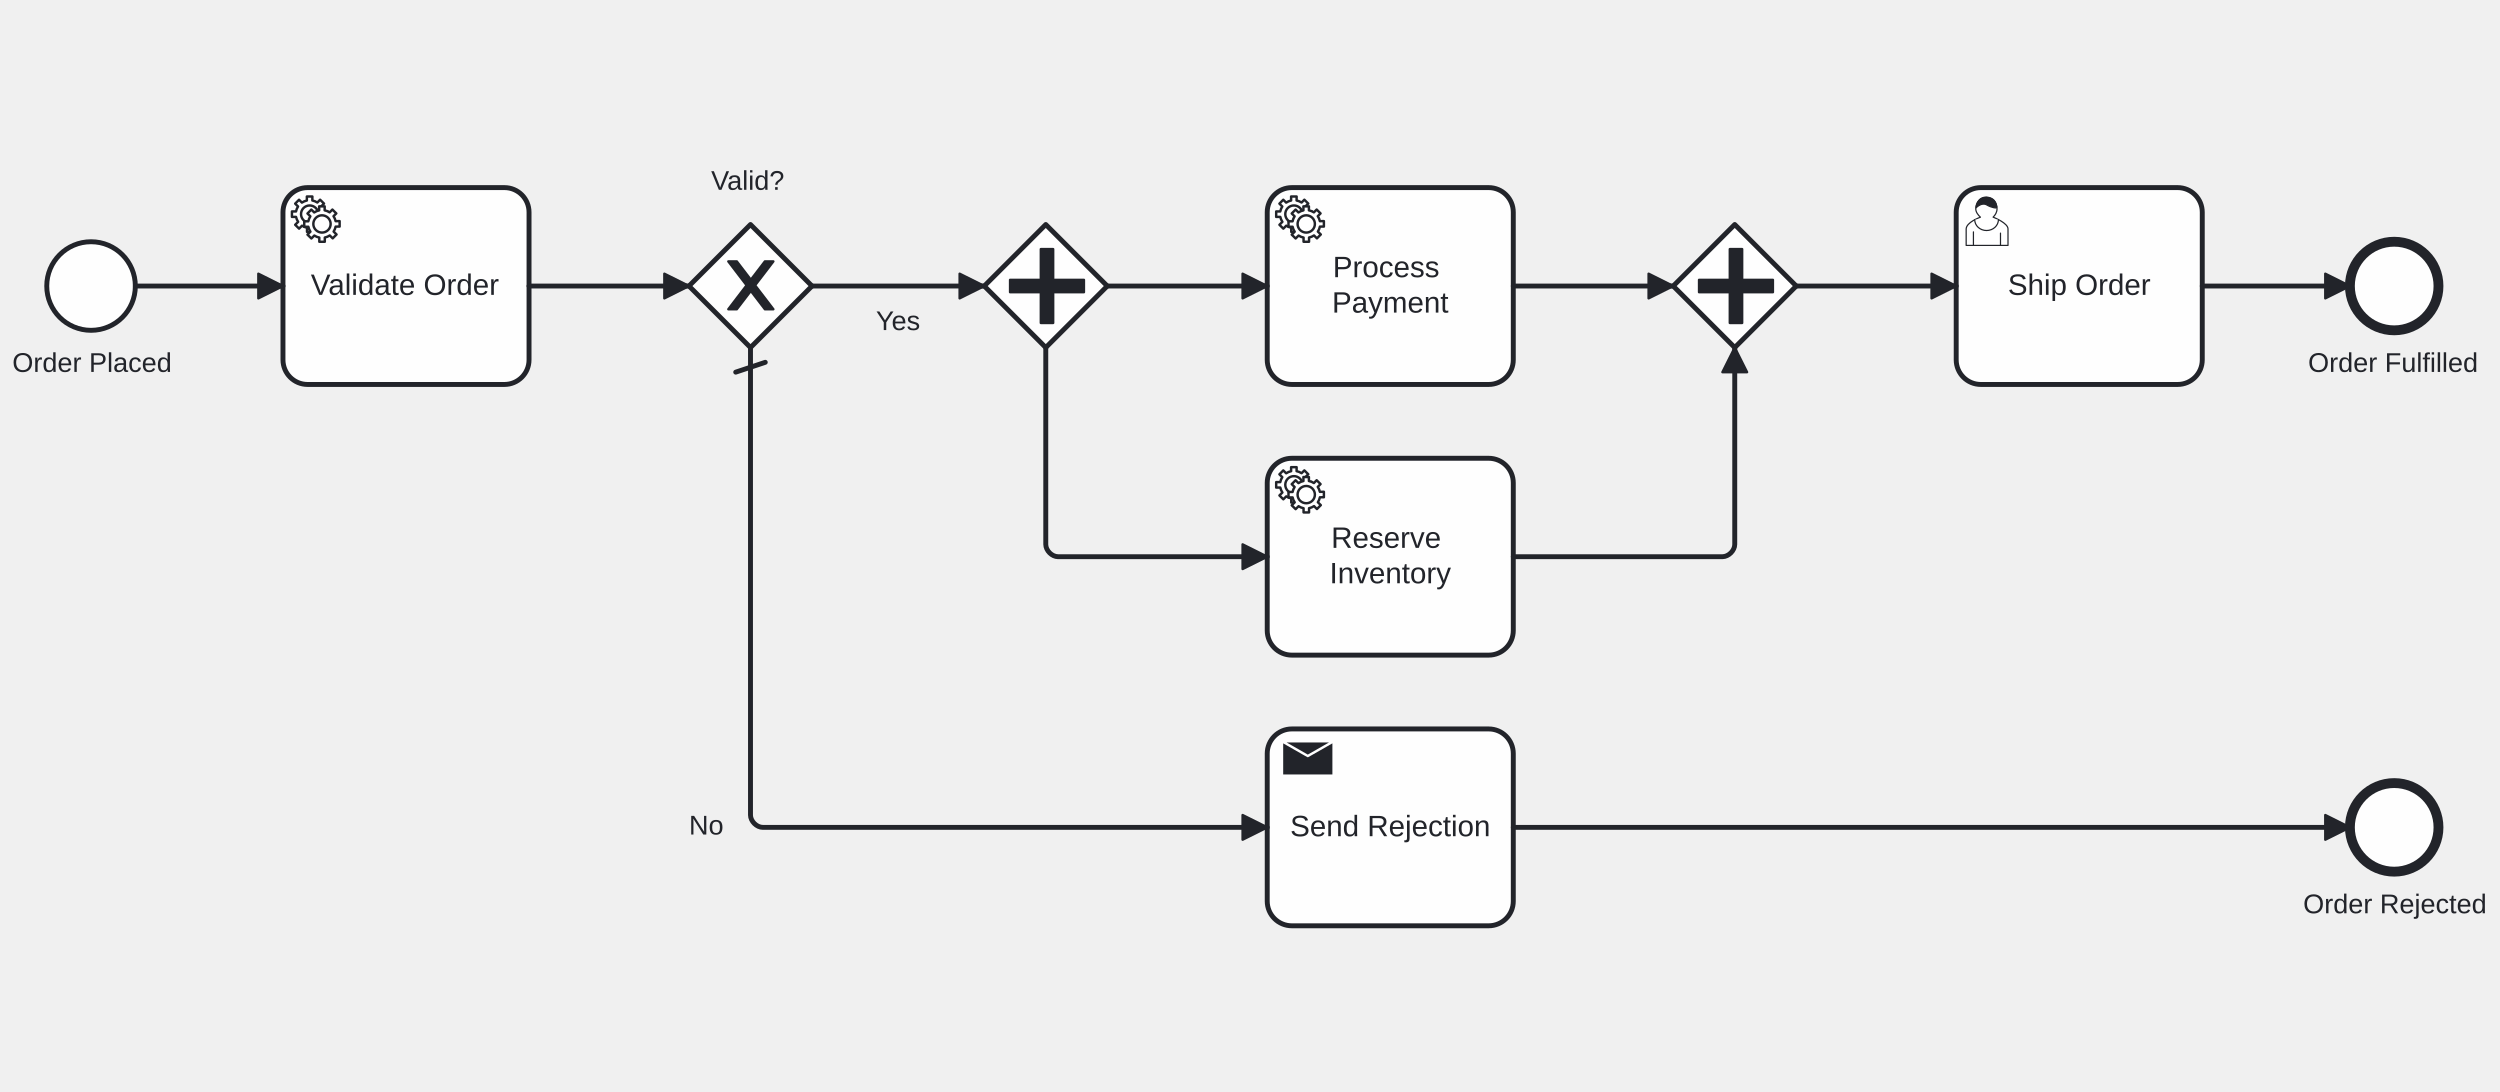
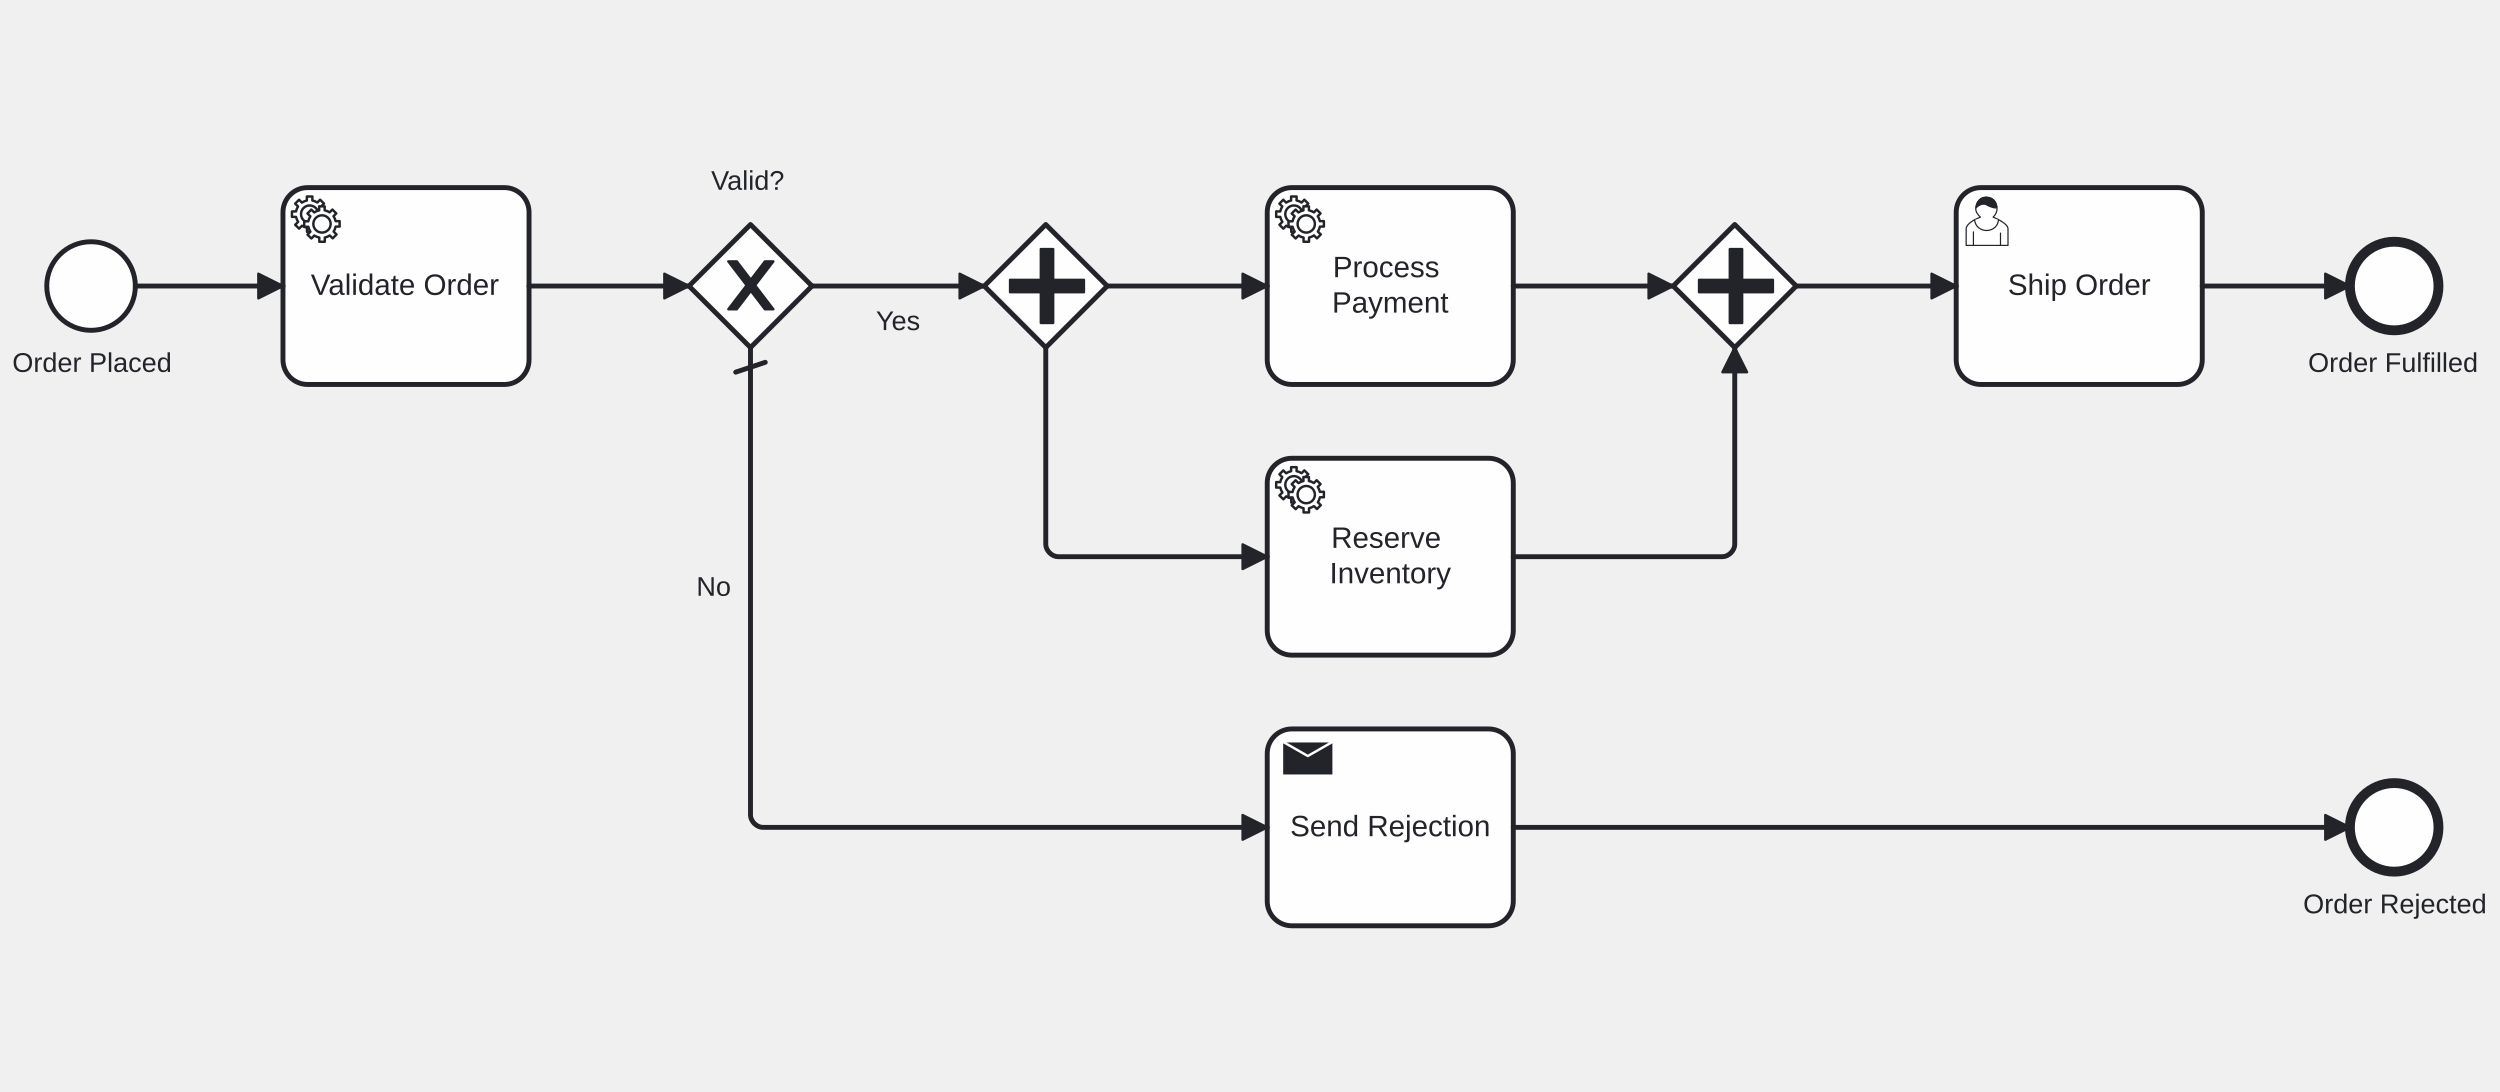
<svg xmlns="http://www.w3.org/2000/svg" width="1189" height="519" viewBox="173 200 1016 319" version="1.1">
  <g class="djs-group">
    <g class="djs-element djs-shape" data-element-id="Gateway_0rzojmn" style="display: block;" transform="translate(853, 229)">
      <g class="djs-visual">
        <polygon style="stroke-linecap: round; stroke-linejoin: round; stroke: hsl(225, 10%, 15%); stroke-width: 2px; fill: white; fill-opacity: 0.95;" points="25,0 50,25 25,50 0,25" />
        <path style="fill: hsl(225, 10%, 15%); stroke-linecap: round; stroke-linejoin: round; stroke: hsl(225, 10%, 15%); stroke-width: 1px;" d="m 23,10 0,12.5 -12.5,0 0,5 12.5,0 0,12.5 5,0 0,-12.5 12.5,0 0,-5 -12.5,0 0,-12.5 -5,0 z" />
      </g>
      <rect style="fill: none; stroke-opacity: 0; stroke: white; stroke-width: 15px;" class="djs-hit djs-hit-all" x="0" y="0" width="50" height="50" />
      <rect style="transform-box: fill-box; transform: rotate(45deg); transform-origin: center; fill: none;" x="2" y="2" rx="4" width="46" height="46" class="djs-outline" />
    </g>
  </g>
  <g class="djs-group">
    <g class="djs-element djs-shape" data-element-id="Event_1kc0fqv" style="display: block;" transform="translate(192, 236)">
      <g class="djs-visual">
        <circle cx="18" cy="18" r="18" style="stroke-linecap: round; stroke-linejoin: round; stroke: hsl(225, 10%, 15%); stroke-width: 2px; fill: white; fill-opacity: 0.95;" />
      </g>
      <rect style="fill: none; stroke-opacity: 0; stroke: white; stroke-width: 15px;" class="djs-hit djs-hit-all" x="0" y="0" width="36" height="36" />
      <circle cx="18" cy="18" r="23" style="fill: none;" class="djs-outline" />
    </g>
  </g>
  <g class="djs-group">
    <g class="djs-element djs-shape" data-element-id="Gateway_0ircx6m" style="display: block;" transform="translate(453, 229)">
      <g class="djs-visual">
        <polygon style="stroke-linecap: round; stroke-linejoin: round; stroke: hsl(225, 10%, 15%); stroke-width: 2px; fill: white; fill-opacity: 0.95;" points="25,0 50,25 25,50 0,25" />
        <path style="fill: hsl(225, 10%, 15%); stroke-linecap: round; stroke-linejoin: round; stroke: hsl(225, 10%, 15%); stroke-width: 1px;" d="m 16,15 7.429,9.714 -7.429,9.714 3.429,0 5.714,-7.464 5.714,7.464 3.429,0 -7.429,-9.714 7.429,-9.714 -3.429,0 -5.714,7.464 -5.714,-7.464 -3.429,0 z" />
      </g>
      <rect style="fill: none; stroke-opacity: 0; stroke: white; stroke-width: 15px;" class="djs-hit djs-hit-all" x="0" y="0" width="50" height="50" />
      <rect style="transform-box: fill-box; transform: rotate(45deg); transform-origin: center; fill: none;" x="2" y="2" rx="4" width="46" height="46" class="djs-outline" />
    </g>
  </g>
  <g class="djs-group">
    <g class="djs-element djs-shape" data-element-id="Event_1hm7wwe" style="display: block;" transform="translate(1128, 236)">
      <g class="djs-visual">
        <circle cx="18" cy="18" r="18" style="stroke-linecap: round; stroke-linejoin: round; stroke: hsl(225, 10%, 15%); stroke-width: 4px; fill: white; fill-opacity: 0.95;" />
      </g>
      <rect style="fill: none; stroke-opacity: 0; stroke: white; stroke-width: 15px;" class="djs-hit djs-hit-all" x="0" y="0" width="36" height="36" />
      <circle cx="18" cy="18" r="24" style="fill: none;" class="djs-outline" />
    </g>
  </g>
  <g class="djs-group">
    <g class="djs-element djs-shape" data-element-id="Activity_0glogve" style="display: block;" transform="translate(288, 214)">
      <g class="djs-visual">
        <rect x="0" y="0" width="100" height="80" rx="10" ry="10" style="stroke-linecap: round; stroke-linejoin: round; stroke: hsl(225, 10%, 15%); stroke-width: 2px; fill: white; fill-opacity: 0.95;" />
        <text style="font-family: Arial, sans-serif; font-size: 12px; font-weight: normal; fill: hsl(225, 10%, 15%);" lineHeight="1.2" class="djs-label">
          <tspan x="11.318" y="43.6">Validate Order</tspan>
        </text>
        <circle cx="5" cy="5" r="5" style="stroke-linecap: round; stroke-linejoin: round; stroke: none; stroke-width: 2px; fill: white;" transform="translate(6, 6)" />
        <path style="fill: white; stroke-linecap: round; stroke-linejoin: round; stroke: hsl(225, 10%, 15%); stroke-width: 1px;" d="m 12,18 v -1.713 c 0.352,-0.07 0.704,-0.178 1.048,-0.321 0.344,-0.145 0.666,-0.321 0.966,-0.521 l 1.194,1.18 1.567,-1.577 -1.195,-1.18 c 0.403,-0.614 0.683,-1.299 0.825,-2.018 l 1.622,-0.01 v -2.22 l -1.637,0.01 c -0.073,-0.352 -0.178,-0.7 -0.324,-1.044 -0.145,-0.344 -0.321,-0.664 -0.523,-0.962 l 1.131,-1.136 -1.583,-1.563 -1.13,1.136 c -0.614,-0.401 -1.303,-0.681 -2.023,-0.822 l 0.009,-1.619 h -2.241 l 0.004,1.631 c -0.354,0.074 -0.705,0.18 -1.05,0.324 -0.344,0.144 -0.665,0.321 -0.964,0.52 l -1.17,-1.158 -1.567,1.579 1.168,1.157 c -0.403,0.613 -0.683,1.298 -0.825,2.017 l -1.659,0.003 v 2.222 l 1.672,-0.006 c 0.073,0.351 0.18,0.702 0.324,1.045 0.145,0.344 0.321,0.664 0.523,0.961 l -1.199,1.197 1.584,1.56 1.196,-1.193 c 0.614,0.403 1.303,0.682 2.023,0.823 l 7.19e-4,1.699 h 2.227 z m 0.221,-3.996 c -1.789,0.75 -3.858,-0.093 -4.61,-1.874 -0.752,-1.783 0.091,-3.846 1.88,-4.596 1.788,-0.749 3.857,0.093 4.609,1.874 0.752,1.782 -0.091,3.846 -1.88,4.596 z" />
        <circle cx="5" cy="5" r="5" style="stroke-linecap: round; stroke-linejoin: round; stroke: none; stroke-width: 2px; fill: white;" transform="translate(11, 10)" />
        <path style="fill: white; stroke-linecap: round; stroke-linejoin: round; stroke: hsl(225, 10%, 15%); stroke-width: 1px;" d="m 17,22 v -1.713 c 0.352,-0.07 0.704,-0.178 1.048,-0.321 0.344,-0.145 0.666,-0.321 0.966,-0.521 l 1.194,1.18 1.567,-1.577 -1.195,-1.18 c 0.403,-0.614 0.683,-1.299 0.825,-2.018 l 1.622,-0.01 v -2.22 l -1.637,0.01 c -0.073,-0.352 -0.178,-0.7 -0.324,-1.044 -0.145,-0.344 -0.321,-0.664 -0.523,-0.962 l 1.131,-1.136 -1.583,-1.563 -1.13,1.136 c -0.614,-0.401 -1.303,-0.681 -2.023,-0.822 l 0.009,-1.619 h -2.241 l 0.004,1.631 c -0.354,0.074 -0.705,0.18 -1.05,0.324 -0.344,0.144 -0.665,0.321 -0.964,0.52 l -1.17,-1.158 -1.567,1.579 1.168,1.157 c -0.403,0.613 -0.683,1.298 -0.825,2.017 l -1.659,0.003 v 2.222 l 1.672,-0.006 c 0.073,0.351 0.18,0.702 0.324,1.045 0.145,0.344 0.321,0.664 0.523,0.961 l -1.199,1.197 1.584,1.56 1.196,-1.193 c 0.614,0.403 1.303,0.682 2.023,0.823 l 7.19e-4,1.699 h 2.227 z m 0.221,-3.996 c -1.789,0.75 -3.858,-0.093 -4.61,-1.874 -0.752,-1.783 0.091,-3.846 1.88,-4.596 1.788,-0.749 3.857,0.093 4.609,1.874 0.752,1.782 -0.091,3.846 -1.88,4.596 z" />
      </g>
      <rect style="fill: none; stroke-opacity: 0; stroke: white; stroke-width: 15px;" class="djs-hit djs-hit-all" x="0" y="0" width="100" height="80" />
      <rect x="-5" y="-5" rx="14" width="110" height="90" style="fill: none;" class="djs-outline" />
    </g>
  </g>
  <g class="djs-group">
    <g class="djs-element djs-shape" data-element-id="Activity_0rnc8vk" style="display: block;" transform="translate(688, 214)">
      <g class="djs-visual">
        <rect x="0" y="0" width="100" height="80" rx="10" ry="10" style="stroke-linecap: round; stroke-linejoin: round; stroke: hsl(225, 10%, 15%); stroke-width: 2px; fill: white; fill-opacity: 0.95;" />
        <text style="font-family: Arial, sans-serif; font-size: 12px; font-weight: normal; fill: hsl(225, 10%, 15%);" lineHeight="1.2" class="djs-label">
          <tspan x="26.66" y="36.4">Process </tspan>
          <tspan x="26.324" y="50.8">Payment</tspan>
        </text>
        <circle cx="5" cy="5" r="5" style="stroke-linecap: round; stroke-linejoin: round; stroke: none; stroke-width: 2px; fill: white;" transform="translate(6, 6)" />
        <path style="fill: white; stroke-linecap: round; stroke-linejoin: round; stroke: hsl(225, 10%, 15%); stroke-width: 1px;" d="m 12,18 v -1.713 c 0.352,-0.07 0.704,-0.178 1.048,-0.321 0.344,-0.145 0.666,-0.321 0.966,-0.521 l 1.194,1.18 1.567,-1.577 -1.195,-1.18 c 0.403,-0.614 0.683,-1.299 0.825,-2.018 l 1.622,-0.01 v -2.22 l -1.637,0.01 c -0.073,-0.352 -0.178,-0.7 -0.324,-1.044 -0.145,-0.344 -0.321,-0.664 -0.523,-0.962 l 1.131,-1.136 -1.583,-1.563 -1.13,1.136 c -0.614,-0.401 -1.303,-0.681 -2.023,-0.822 l 0.009,-1.619 h -2.241 l 0.004,1.631 c -0.354,0.074 -0.705,0.18 -1.05,0.324 -0.344,0.144 -0.665,0.321 -0.964,0.52 l -1.17,-1.158 -1.567,1.579 1.168,1.157 c -0.403,0.613 -0.683,1.298 -0.825,2.017 l -1.659,0.003 v 2.222 l 1.672,-0.006 c 0.073,0.351 0.18,0.702 0.324,1.045 0.145,0.344 0.321,0.664 0.523,0.961 l -1.199,1.197 1.584,1.56 1.196,-1.193 c 0.614,0.403 1.303,0.682 2.023,0.823 l 7.19e-4,1.699 h 2.227 z m 0.221,-3.996 c -1.789,0.75 -3.858,-0.093 -4.61,-1.874 -0.752,-1.783 0.091,-3.846 1.88,-4.596 1.788,-0.749 3.857,0.093 4.609,1.874 0.752,1.782 -0.091,3.846 -1.88,4.596 z" />
        <circle cx="5" cy="5" r="5" style="stroke-linecap: round; stroke-linejoin: round; stroke: none; stroke-width: 2px; fill: white;" transform="translate(11, 10)" />
        <path style="fill: white; stroke-linecap: round; stroke-linejoin: round; stroke: hsl(225, 10%, 15%); stroke-width: 1px;" d="m 17,22 v -1.713 c 0.352,-0.07 0.704,-0.178 1.048,-0.321 0.344,-0.145 0.666,-0.321 0.966,-0.521 l 1.194,1.18 1.567,-1.577 -1.195,-1.18 c 0.403,-0.614 0.683,-1.299 0.825,-2.018 l 1.622,-0.01 v -2.22 l -1.637,0.01 c -0.073,-0.352 -0.178,-0.7 -0.324,-1.044 -0.145,-0.344 -0.321,-0.664 -0.523,-0.962 l 1.131,-1.136 -1.583,-1.563 -1.13,1.136 c -0.614,-0.401 -1.303,-0.681 -2.023,-0.822 l 0.009,-1.619 h -2.241 l 0.004,1.631 c -0.354,0.074 -0.705,0.18 -1.05,0.324 -0.344,0.144 -0.665,0.321 -0.964,0.52 l -1.17,-1.158 -1.567,1.579 1.168,1.157 c -0.403,0.613 -0.683,1.298 -0.825,2.017 l -1.659,0.003 v 2.222 l 1.672,-0.006 c 0.073,0.351 0.18,0.702 0.324,1.045 0.145,0.344 0.321,0.664 0.523,0.961 l -1.199,1.197 1.584,1.56 1.196,-1.193 c 0.614,0.403 1.303,0.682 2.023,0.823 l 7.19e-4,1.699 h 2.227 z m 0.221,-3.996 c -1.789,0.75 -3.858,-0.093 -4.61,-1.874 -0.752,-1.783 0.091,-3.846 1.88,-4.596 1.788,-0.749 3.857,0.093 4.609,1.874 0.752,1.782 -0.091,3.846 -1.88,4.596 z" />
      </g>
      <rect style="fill: none; stroke-opacity: 0; stroke: white; stroke-width: 15px;" class="djs-hit djs-hit-all" x="0" y="0" width="100" height="80" />
      <rect x="-5" y="-5" rx="14" width="110" height="90" style="fill: none;" class="djs-outline" />
    </g>
  </g>
  <g class="djs-group">
    <g class="djs-element djs-shape" data-element-id="Activity_0mr8w51" style="display: block;" transform="translate(688, 324)">
      <g class="djs-visual">
        <rect x="0" y="0" width="100" height="80" rx="10" ry="10" style="stroke-linecap: round; stroke-linejoin: round; stroke: hsl(225, 10%, 15%); stroke-width: 2px; fill: white; fill-opacity: 0.95;" />
        <text style="font-family: Arial, sans-serif; font-size: 12px; font-weight: normal; fill: hsl(225, 10%, 15%);" lineHeight="1.2" class="djs-label">
          <tspan x="25.994" y="36.4">Reserve </tspan>
          <tspan x="25.322" y="50.8">Inventory</tspan>
        </text>
        <circle cx="5" cy="5" r="5" style="stroke-linecap: round; stroke-linejoin: round; stroke: none; stroke-width: 2px; fill: white;" transform="translate(6, 6)" />
        <path style="fill: white; stroke-linecap: round; stroke-linejoin: round; stroke: hsl(225, 10%, 15%); stroke-width: 1px;" d="m 12,18 v -1.713 c 0.352,-0.07 0.704,-0.178 1.048,-0.321 0.344,-0.145 0.666,-0.321 0.966,-0.521 l 1.194,1.18 1.567,-1.577 -1.195,-1.18 c 0.403,-0.614 0.683,-1.299 0.825,-2.018 l 1.622,-0.01 v -2.22 l -1.637,0.01 c -0.073,-0.352 -0.178,-0.7 -0.324,-1.044 -0.145,-0.344 -0.321,-0.664 -0.523,-0.962 l 1.131,-1.136 -1.583,-1.563 -1.13,1.136 c -0.614,-0.401 -1.303,-0.681 -2.023,-0.822 l 0.009,-1.619 h -2.241 l 0.004,1.631 c -0.354,0.074 -0.705,0.18 -1.05,0.324 -0.344,0.144 -0.665,0.321 -0.964,0.52 l -1.17,-1.158 -1.567,1.579 1.168,1.157 c -0.403,0.613 -0.683,1.298 -0.825,2.017 l -1.659,0.003 v 2.222 l 1.672,-0.006 c 0.073,0.351 0.18,0.702 0.324,1.045 0.145,0.344 0.321,0.664 0.523,0.961 l -1.199,1.197 1.584,1.56 1.196,-1.193 c 0.614,0.403 1.303,0.682 2.023,0.823 l 7.19e-4,1.699 h 2.227 z m 0.221,-3.996 c -1.789,0.75 -3.858,-0.093 -4.61,-1.874 -0.752,-1.783 0.091,-3.846 1.88,-4.596 1.788,-0.749 3.857,0.093 4.609,1.874 0.752,1.782 -0.091,3.846 -1.88,4.596 z" />
        <circle cx="5" cy="5" r="5" style="stroke-linecap: round; stroke-linejoin: round; stroke: none; stroke-width: 2px; fill: white;" transform="translate(11, 10)" />
        <path style="fill: white; stroke-linecap: round; stroke-linejoin: round; stroke: hsl(225, 10%, 15%); stroke-width: 1px;" d="m 17,22 v -1.713 c 0.352,-0.07 0.704,-0.178 1.048,-0.321 0.344,-0.145 0.666,-0.321 0.966,-0.521 l 1.194,1.18 1.567,-1.577 -1.195,-1.18 c 0.403,-0.614 0.683,-1.299 0.825,-2.018 l 1.622,-0.01 v -2.22 l -1.637,0.01 c -0.073,-0.352 -0.178,-0.7 -0.324,-1.044 -0.145,-0.344 -0.321,-0.664 -0.523,-0.962 l 1.131,-1.136 -1.583,-1.563 -1.13,1.136 c -0.614,-0.401 -1.303,-0.681 -2.023,-0.822 l 0.009,-1.619 h -2.241 l 0.004,1.631 c -0.354,0.074 -0.705,0.18 -1.05,0.324 -0.344,0.144 -0.665,0.321 -0.964,0.52 l -1.17,-1.158 -1.567,1.579 1.168,1.157 c -0.403,0.613 -0.683,1.298 -0.825,2.017 l -1.659,0.003 v 2.222 l 1.672,-0.006 c 0.073,0.351 0.18,0.702 0.324,1.045 0.145,0.344 0.321,0.664 0.523,0.961 l -1.199,1.197 1.584,1.56 1.196,-1.193 c 0.614,0.403 1.303,0.682 2.023,0.823 l 7.19e-4,1.699 h 2.227 z m 0.221,-3.996 c -1.789,0.75 -3.858,-0.093 -4.61,-1.874 -0.752,-1.783 0.091,-3.846 1.88,-4.596 1.788,-0.749 3.857,0.093 4.609,1.874 0.752,1.782 -0.091,3.846 -1.88,4.596 z" />
      </g>
      <rect style="fill: none; stroke-opacity: 0; stroke: white; stroke-width: 15px;" class="djs-hit djs-hit-all" x="0" y="0" width="100" height="80" />
      <rect x="-5" y="-5" rx="14" width="110" height="90" style="fill: none;" class="djs-outline" />
    </g>
  </g>
  <g class="djs-group">
    <g class="djs-element djs-shape" data-element-id="Activity_02pkc1i" style="display: block;" transform="translate(688, 434)">
      <g class="djs-visual">
        <rect x="0" y="0" width="100" height="80" rx="10" ry="10" style="stroke-linecap: round; stroke-linejoin: round; stroke: hsl(225, 10%, 15%); stroke-width: 2px; fill: white; fill-opacity: 0.95;" />
        <text style="font-family: Arial, sans-serif; font-size: 12px; font-weight: normal; fill: hsl(225, 10%, 15%);" lineHeight="1.2" class="djs-label">
          <tspan x="9.314" y="43.6">Send Rejection</tspan>
        </text>
        <path style="fill: hsl(225, 10%, 15%); stroke-linecap: round; stroke-linejoin: round; stroke: white; stroke-width: 1px;" d="m 5.985,4.998 l 0,14 l 21,0 l 0,-14 z l 10.5,6 l 10.5,-6" />
      </g>
      <rect style="fill: none; stroke-opacity: 0; stroke: white; stroke-width: 15px;" class="djs-hit djs-hit-all" x="0" y="0" width="100" height="80" />
      <rect x="-5" y="-5" rx="14" width="110" height="90" style="fill: none;" class="djs-outline" />
    </g>
  </g>
  <g class="djs-group">
    <g class="djs-element djs-shape" data-element-id="Activity_1kdlney" style="display: block;" transform="translate(968, 214)">
      <g class="djs-visual">
        <rect x="0" y="0" width="100" height="80" rx="10" ry="10" style="stroke-linecap: round; stroke-linejoin: round; stroke: hsl(225, 10%, 15%); stroke-width: 2px; fill: white; fill-opacity: 0.95;" />
        <text style="font-family: Arial, sans-serif; font-size: 12px; font-weight: normal; fill: hsl(225, 10%, 15%);" lineHeight="1.2" class="djs-label">
          <tspan x="20.99" y="43.6">Ship Order</tspan>
        </text>
        <path style="fill: white; stroke-linecap: round; stroke-linejoin: round; stroke: hsl(225, 10%, 15%); stroke-width: 0.5px;" d="m 15,12 c 0.909,-0.845 1.594,-2.049 1.594,-3.385 0,-2.554 -1.805,-4.622 -4.357,-4.622 -2.552,0 -4.288,2.068 -4.288,4.622 0,1.348 0.974,2.562 1.896,3.405 -0.529,0.187 -5.669,2.097 -5.794,4.756 v 6.718 h 17 v -6.718 c 0,-2.298 -5.528,-4.595 -6.051,-4.776 zm -8,6 l 0,5.5 m 11,0 l 0,-5" />
        <path style="fill: white; stroke-linecap: round; stroke-linejoin: round; stroke: hsl(225, 10%, 15%); stroke-width: 0.5px;" d="m 15,12 m 2.162,1.009 c 0,2.447 -2.158,4.431 -4.821,4.431 -2.665,0 -4.822,-1.981 -4.822,-4.431 " />
        <path style="fill: hsl(225, 10%, 15%); stroke-linecap: round; stroke-linejoin: round; stroke: hsl(225, 10%, 15%); stroke-width: 0.5px;" d="m 15,12 m -6.9,-3.80 c 0,0 2.251,-2.358 4.274,-1.177 2.024,1.181 4.221,1.537 4.124,0.965 -0.098,-0.57 -0.117,-3.791 -4.191,-4.136 -3.575,0.001 -4.208,3.367 -4.207,4.348 z" />
      </g>
      <rect style="fill: none; stroke-opacity: 0; stroke: white; stroke-width: 15px;" class="djs-hit djs-hit-all" x="0" y="0" width="100" height="80" />
      <rect x="-5" y="-5" rx="14" width="110" height="90" style="fill: none;" class="djs-outline" />
    </g>
  </g>
  <g class="djs-group">
    <g class="djs-element djs-shape" data-element-id="Gateway_0g0pyit" style="display: block;" transform="translate(573, 229)">
      <g class="djs-visual">
        <polygon style="stroke-linecap: round; stroke-linejoin: round; stroke: hsl(225, 10%, 15%); stroke-width: 2px; fill: white; fill-opacity: 0.95;" points="25,0 50,25 25,50 0,25" />
        <path style="fill: hsl(225, 10%, 15%); stroke-linecap: round; stroke-linejoin: round; stroke: hsl(225, 10%, 15%); stroke-width: 1px;" d="m 23,10 0,12.5 -12.5,0 0,5 12.5,0 0,12.5 5,0 0,-12.5 12.5,0 0,-5 -12.5,0 0,-12.5 -5,0 z" />
      </g>
      <rect style="fill: none; stroke-opacity: 0; stroke: white; stroke-width: 15px;" class="djs-hit djs-hit-all" x="0" y="0" width="50" height="50" />
      <rect style="transform-box: fill-box; transform: rotate(45deg); transform-origin: center; fill: none;" x="2" y="2" rx="4" width="46" height="46" class="djs-outline" />
    </g>
  </g>
  <g class="djs-group">
    <g class="djs-element djs-shape" data-element-id="Event_01cpts6" style="display: block;" transform="translate(1128, 456)">
      <g class="djs-visual">
        <circle cx="18" cy="18" r="18" style="stroke-linecap: round; stroke-linejoin: round; stroke: hsl(225, 10%, 15%); stroke-width: 4px; fill: white; fill-opacity: 0.95;" />
      </g>
      <rect style="fill: none; stroke-opacity: 0; stroke: white; stroke-width: 15px;" class="djs-hit djs-hit-all" x="0" y="0" width="36" height="36" />
      <circle cx="18" cy="18" r="24" style="fill: none;" class="djs-outline" />
    </g>
  </g>
  <g class="djs-group">
    <g class="djs-element djs-connection" data-element-id="Flow_0710ei0" style="display: block;">
      <g class="djs-visual">
        <defs>
-           <marker id="marker-2jywd5371wzt3am48rafx4fj7" viewBox="0 0 20 20" refX="11" refY="10" markerWidth="10" markerHeight="10" orient="auto">
-             <path d="M 1 5 L 11 10 L 1 15 Z" style="stroke-linecap: round; stroke-linejoin: round; stroke: hsl(225, 10%, 15%); stroke-width: 1px; fill: hsl(225, 10%, 15%);" />
-           </marker>
-         </defs>
-         <path style="fill: none; stroke-linecap: round; stroke-linejoin: round; stroke: hsl(225, 10%, 15%); stroke-width: 2px; marker-end: url(#marker-2jywd5371wzt3am48rafx4fj7);" data-corner-radius="5" d="M228,254L288,254" />
+           <marker id="marker-eca8lb6m3cjzy08xf7ap261gg" viewBox="0 0 20 20" refX="11" refY="10" markerWidth="10" markerHeight="10" orient="auto">
+             <path d="M 1 5 L 11 10 L 1 15 Z" style="stroke-linecap: round; stroke-linejoin: round; stroke: hsl(225, 10%, 15%); stroke-width: 1px; fill: hsl(225, 10%, 15%);" />
+           </marker>
+         </defs>
+         <path style="fill: none; stroke-linecap: round; stroke-linejoin: round; stroke: hsl(225, 10%, 15%); stroke-width: 2px; marker-end: url(#marker-eca8lb6m3cjzy08xf7ap261gg);" data-corner-radius="5" d="M228,254L288,254" />
      </g>
      <path d="M228,254L288,254" style="fill: none; stroke-opacity: 0; stroke: white; stroke-width: 15px;" class="djs-hit djs-hit-stroke" />
      <rect x="223" y="249" rx="4" width="70" height="10" style="fill: none;" class="djs-outline" />
    </g>
  </g>
  <g class="djs-group">
    <g class="djs-element djs-connection" data-element-id="Flow_007jsi5" style="display: block;">
      <g class="djs-visual">
        <defs>
-           <marker id="marker-8oj9a2nsqpye4c0dpiewqwsdy" viewBox="0 0 20 20" refX="11" refY="10" markerWidth="10" markerHeight="10" orient="auto">
-             <path d="M 1 5 L 11 10 L 1 15 Z" style="stroke-linecap: round; stroke-linejoin: round; stroke: hsl(225, 10%, 15%); stroke-width: 1px; fill: hsl(225, 10%, 15%);" />
-           </marker>
-         </defs>
-         <path style="fill: none; stroke-linecap: round; stroke-linejoin: round; stroke: hsl(225, 10%, 15%); stroke-width: 2px; marker-end: url(#marker-8oj9a2nsqpye4c0dpiewqwsdy);" data-corner-radius="5" d="M388,254L453,254" />
+           <marker id="marker-awm8491bkackn8rwk3tbuih19" viewBox="0 0 20 20" refX="11" refY="10" markerWidth="10" markerHeight="10" orient="auto">
+             <path d="M 1 5 L 11 10 L 1 15 Z" style="stroke-linecap: round; stroke-linejoin: round; stroke: hsl(225, 10%, 15%); stroke-width: 1px; fill: hsl(225, 10%, 15%);" />
+           </marker>
+         </defs>
+         <path style="fill: none; stroke-linecap: round; stroke-linejoin: round; stroke: hsl(225, 10%, 15%); stroke-width: 2px; marker-end: url(#marker-awm8491bkackn8rwk3tbuih19);" data-corner-radius="5" d="M388,254L453,254" />
      </g>
      <path d="M388,254L453,254" style="fill: none; stroke-opacity: 0; stroke: white; stroke-width: 15px;" class="djs-hit djs-hit-stroke" />
      <rect x="383" y="249" rx="4" width="75" height="10" style="fill: none;" class="djs-outline" />
    </g>
  </g>
  <g class="djs-group">
    <g class="djs-element djs-connection" data-element-id="Flow_0f3s1zc" style="display: block;">
      <g class="djs-visual">
        <defs>
-           <marker id="marker-ev169frf1bvqk1euot7q763la" viewBox="0 0 20 20" refX="11" refY="10" markerWidth="10" markerHeight="10" orient="auto">
-             <path d="M 1 5 L 11 10 L 1 15 Z" style="stroke-linecap: round; stroke-linejoin: round; stroke: hsl(225, 10%, 15%); stroke-width: 1px; fill: hsl(225, 10%, 15%);" />
-           </marker>
-         </defs>
-         <path style="fill: none; stroke-linecap: round; stroke-linejoin: round; stroke: hsl(225, 10%, 15%); stroke-width: 2px; marker-end: url(#marker-ev169frf1bvqk1euot7q763la);" data-corner-radius="5" d="M503,254L573,254" />
+           <marker id="marker-81z3cfl0r4chvj1cgmpxol6cb" viewBox="0 0 20 20" refX="11" refY="10" markerWidth="10" markerHeight="10" orient="auto">
+             <path d="M 1 5 L 11 10 L 1 15 Z" style="stroke-linecap: round; stroke-linejoin: round; stroke: hsl(225, 10%, 15%); stroke-width: 1px; fill: hsl(225, 10%, 15%);" />
+           </marker>
+         </defs>
+         <path style="fill: none; stroke-linecap: round; stroke-linejoin: round; stroke: hsl(225, 10%, 15%); stroke-width: 2px; marker-end: url(#marker-81z3cfl0r4chvj1cgmpxol6cb);" data-corner-radius="5" d="M503,254L573,254" />
      </g>
      <path d="M503,254L573,254" style="fill: none; stroke-opacity: 0; stroke: white; stroke-width: 15px;" class="djs-hit djs-hit-stroke" />
      <rect x="498" y="249" rx="4" width="80" height="10" style="fill: none;" class="djs-outline" />
    </g>
  </g>
  <g class="djs-group">
    <g class="djs-element djs-connection" data-element-id="Flow_0mgoijn" style="display: block;">
      <g class="djs-visual">
        <defs>
-           <marker id="marker-bk9mo69wzfudauk35rqstgxjl" viewBox="0 0 20 20" refX="11" refY="10" markerWidth="10" markerHeight="10" orient="auto">
-             <path d="M 1 5 L 11 10 L 1 15 Z" style="stroke-linecap: round; stroke-linejoin: round; stroke: hsl(225, 10%, 15%); stroke-width: 1px; fill: hsl(225, 10%, 15%);" />
-           </marker>
-         </defs>
-         <path style="fill: none; stroke-linecap: round; stroke-linejoin: round; stroke: hsl(225, 10%, 15%); stroke-width: 2px; marker-end: url(#marker-bk9mo69wzfudauk35rqstgxjl);" data-corner-radius="5" d="M623,254L688,254" />
+           <marker id="marker-b2wvnpso1zxv06vw4v3ey60ki" viewBox="0 0 20 20" refX="11" refY="10" markerWidth="10" markerHeight="10" orient="auto">
+             <path d="M 1 5 L 11 10 L 1 15 Z" style="stroke-linecap: round; stroke-linejoin: round; stroke: hsl(225, 10%, 15%); stroke-width: 1px; fill: hsl(225, 10%, 15%);" />
+           </marker>
+         </defs>
+         <path style="fill: none; stroke-linecap: round; stroke-linejoin: round; stroke: hsl(225, 10%, 15%); stroke-width: 2px; marker-end: url(#marker-b2wvnpso1zxv06vw4v3ey60ki);" data-corner-radius="5" d="M623,254L688,254" />
      </g>
      <path d="M623,254L688,254" style="fill: none; stroke-opacity: 0; stroke: white; stroke-width: 15px;" class="djs-hit djs-hit-stroke" />
      <rect x="618" y="249" rx="4" width="75" height="10" style="fill: none;" class="djs-outline" />
    </g>
  </g>
  <g class="djs-group">
    <g class="djs-element djs-connection" data-element-id="Flow_0rpogl4" style="display: block;">
      <g class="djs-visual">
        <defs>
-           <marker id="marker-3k97tyy1pre5vam4lbr2r7ur0" viewBox="0 0 20 20" refX="11" refY="10" markerWidth="10" markerHeight="10" orient="auto">
-             <path d="M 1 5 L 11 10 L 1 15 Z" style="stroke-linecap: round; stroke-linejoin: round; stroke: hsl(225, 10%, 15%); stroke-width: 1px; fill: hsl(225, 10%, 15%);" />
-           </marker>
-         </defs>
-         <path style="fill: none; stroke-linecap: round; stroke-linejoin: round; stroke: hsl(225, 10%, 15%); stroke-width: 2px; marker-end: url(#marker-3k97tyy1pre5vam4lbr2r7ur0);" data-corner-radius="5" d="M598,279L598,359C598,361.5,600.5,364,603,364L688,364" />
+           <marker id="marker-66342jkibk10slbv2bxs7p22a" viewBox="0 0 20 20" refX="11" refY="10" markerWidth="10" markerHeight="10" orient="auto">
+             <path d="M 1 5 L 11 10 L 1 15 Z" style="stroke-linecap: round; stroke-linejoin: round; stroke: hsl(225, 10%, 15%); stroke-width: 1px; fill: hsl(225, 10%, 15%);" />
+           </marker>
+         </defs>
+         <path style="fill: none; stroke-linecap: round; stroke-linejoin: round; stroke: hsl(225, 10%, 15%); stroke-width: 2px; marker-end: url(#marker-66342jkibk10slbv2bxs7p22a);" data-corner-radius="5" d="M598,279L598,359C598,361.5,600.5,364,603,364L688,364" />
      </g>
      <path d="M598,279L598,364L688,364" style="fill: none; stroke-opacity: 0; stroke: white; stroke-width: 15px;" class="djs-hit djs-hit-stroke" />
      <rect x="593" y="274" rx="4" width="100" height="95" style="fill: none;" class="djs-outline" />
    </g>
  </g>
  <g class="djs-group">
    <g class="djs-element djs-connection" data-element-id="Flow_033c36g" style="display: block;">
      <g class="djs-visual">
        <defs>
-           <marker id="marker-08pxctbo1791ji37i9pp1fxvh" viewBox="0 0 20 20" refX="11" refY="10" markerWidth="10" markerHeight="10" orient="auto">
-             <path d="M 1 5 L 11 10 L 1 15 Z" style="stroke-linecap: round; stroke-linejoin: round; stroke: hsl(225, 10%, 15%); stroke-width: 1px; fill: hsl(225, 10%, 15%);" />
-           </marker>
-         </defs>
-         <path style="fill: none; stroke-linecap: round; stroke-linejoin: round; stroke: hsl(225, 10%, 15%); stroke-width: 2px; marker-end: url(#marker-08pxctbo1791ji37i9pp1fxvh);" data-corner-radius="5" d="M788,254L853,254" />
+           <marker id="marker-4gz7ldv1mf9ou4kbo5jvgeqmk" viewBox="0 0 20 20" refX="11" refY="10" markerWidth="10" markerHeight="10" orient="auto">
+             <path d="M 1 5 L 11 10 L 1 15 Z" style="stroke-linecap: round; stroke-linejoin: round; stroke: hsl(225, 10%, 15%); stroke-width: 1px; fill: hsl(225, 10%, 15%);" />
+           </marker>
+         </defs>
+         <path style="fill: none; stroke-linecap: round; stroke-linejoin: round; stroke: hsl(225, 10%, 15%); stroke-width: 2px; marker-end: url(#marker-4gz7ldv1mf9ou4kbo5jvgeqmk);" data-corner-radius="5" d="M788,254L853,254" />
      </g>
      <path d="M788,254L853,254" style="fill: none; stroke-opacity: 0; stroke: white; stroke-width: 15px;" class="djs-hit djs-hit-stroke" />
      <rect x="783" y="249" rx="4" width="75" height="10" style="fill: none;" class="djs-outline" />
    </g>
  </g>
  <g class="djs-group">
    <g class="djs-element djs-connection" data-element-id="Flow_1gzog11" style="display: block;">
      <g class="djs-visual">
        <defs>
-           <marker id="marker-1771cqsjqnd0qmo5tqp6327bc" viewBox="0 0 20 20" refX="11" refY="10" markerWidth="10" markerHeight="10" orient="auto">
-             <path d="M 1 5 L 11 10 L 1 15 Z" style="stroke-linecap: round; stroke-linejoin: round; stroke: hsl(225, 10%, 15%); stroke-width: 1px; fill: hsl(225, 10%, 15%);" />
-           </marker>
-         </defs>
-         <path style="fill: none; stroke-linecap: round; stroke-linejoin: round; stroke: hsl(225, 10%, 15%); stroke-width: 2px; marker-end: url(#marker-1771cqsjqnd0qmo5tqp6327bc);" data-corner-radius="5" d="M903,254L968,254" />
+           <marker id="marker-eqqt0zgbb325vf92cx4g2pei5" viewBox="0 0 20 20" refX="11" refY="10" markerWidth="10" markerHeight="10" orient="auto">
+             <path d="M 1 5 L 11 10 L 1 15 Z" style="stroke-linecap: round; stroke-linejoin: round; stroke: hsl(225, 10%, 15%); stroke-width: 1px; fill: hsl(225, 10%, 15%);" />
+           </marker>
+         </defs>
+         <path style="fill: none; stroke-linecap: round; stroke-linejoin: round; stroke: hsl(225, 10%, 15%); stroke-width: 2px; marker-end: url(#marker-eqqt0zgbb325vf92cx4g2pei5);" data-corner-radius="5" d="M903,254L968,254" />
      </g>
      <path d="M903,254L968,254" style="fill: none; stroke-opacity: 0; stroke: white; stroke-width: 15px;" class="djs-hit djs-hit-stroke" />
      <rect x="898" y="249" rx="4" width="75" height="10" style="fill: none;" class="djs-outline" />
    </g>
  </g>
  <g class="djs-group">
    <g class="djs-element djs-connection" data-element-id="Flow_12mfwdq" style="display: block;">
      <g class="djs-visual">
        <defs>
-           <marker id="marker-8qhfmazg5glj0le4da2awps3j" viewBox="0 0 20 20" refX="11" refY="10" markerWidth="10" markerHeight="10" orient="auto">
-             <path d="M 1 5 L 11 10 L 1 15 Z" style="stroke-linecap: round; stroke-linejoin: round; stroke: hsl(225, 10%, 15%); stroke-width: 1px; fill: hsl(225, 10%, 15%);" />
-           </marker>
-         </defs>
-         <path style="fill: none; stroke-linecap: round; stroke-linejoin: round; stroke: hsl(225, 10%, 15%); stroke-width: 2px; marker-end: url(#marker-8qhfmazg5glj0le4da2awps3j);" data-corner-radius="5" d="M1068,254L1128,254" />
+           <marker id="marker-0l5oa00046g8zf6ht45u06vx3" viewBox="0 0 20 20" refX="11" refY="10" markerWidth="10" markerHeight="10" orient="auto">
+             <path d="M 1 5 L 11 10 L 1 15 Z" style="stroke-linecap: round; stroke-linejoin: round; stroke: hsl(225, 10%, 15%); stroke-width: 1px; fill: hsl(225, 10%, 15%);" />
+           </marker>
+         </defs>
+         <path style="fill: none; stroke-linecap: round; stroke-linejoin: round; stroke: hsl(225, 10%, 15%); stroke-width: 2px; marker-end: url(#marker-0l5oa00046g8zf6ht45u06vx3);" data-corner-radius="5" d="M1068,254L1128,254" />
      </g>
      <path d="M1068,254L1128,254" style="fill: none; stroke-opacity: 0; stroke: white; stroke-width: 15px;" class="djs-hit djs-hit-stroke" />
      <rect x="1063" y="249" rx="4" width="70" height="10" style="fill: none;" class="djs-outline" />
    </g>
  </g>
  <g class="djs-group">
    <g class="djs-element djs-connection" data-element-id="Flow_11j4u79" style="display: block;">
      <g class="djs-visual">
        <defs>
-           <marker id="marker-c6pwx3qnmlnoog4rudzzymqoc" viewBox="0 0 20 20" refX="11" refY="10" markerWidth="10" markerHeight="10" orient="auto">
-             <path d="M 1 5 L 11 10 L 1 15 Z" style="stroke-linecap: round; stroke-linejoin: round; stroke: hsl(225, 10%, 15%); stroke-width: 1px; fill: hsl(225, 10%, 15%);" />
-           </marker>
-         </defs>
-         <path style="fill: none; stroke-linecap: round; stroke-linejoin: round; stroke: hsl(225, 10%, 15%); stroke-width: 2px; marker-end: url(#marker-c6pwx3qnmlnoog4rudzzymqoc);" data-corner-radius="5" d="M788,364L873,364C875.5,364,878,361.5,878,359L878,279" />
+           <marker id="marker-a0yo97flrqgq9w4zwrecrdmme" viewBox="0 0 20 20" refX="11" refY="10" markerWidth="10" markerHeight="10" orient="auto">
+             <path d="M 1 5 L 11 10 L 1 15 Z" style="stroke-linecap: round; stroke-linejoin: round; stroke: hsl(225, 10%, 15%); stroke-width: 1px; fill: hsl(225, 10%, 15%);" />
+           </marker>
+         </defs>
+         <path style="fill: none; stroke-linecap: round; stroke-linejoin: round; stroke: hsl(225, 10%, 15%); stroke-width: 2px; marker-end: url(#marker-a0yo97flrqgq9w4zwrecrdmme);" data-corner-radius="5" d="M788,364L873,364C875.5,364,878,361.5,878,359L878,279" />
      </g>
      <path d="M788,364L878,364L878,279" style="fill: none; stroke-opacity: 0; stroke: white; stroke-width: 15px;" class="djs-hit djs-hit-stroke" />
      <rect x="783" y="274" rx="4" width="100" height="95" style="fill: none;" class="djs-outline" />
    </g>
  </g>
  <g class="djs-group">
    <g class="djs-element djs-connection" data-element-id="Flow_18zaw60" style="display: block;">
      <g class="djs-visual">
        <defs>
-           <marker id="marker-2efa24dvl8zmd9x8274ofogk7" viewBox="0 0 20 20" refX="11" refY="10" markerWidth="10" markerHeight="10" orient="auto">
-             <path d="M 1 5 L 11 10 L 1 15 Z" style="stroke-linecap: round; stroke-linejoin: round; stroke: hsl(225, 10%, 15%); stroke-width: 1px; fill: hsl(225, 10%, 15%);" />
-           </marker>
-           <marker id="marker-3g1puw5oe74j0aeeb4dohy1sk" viewBox="0 0 20 20" refX="0" refY="10" markerWidth="10" markerHeight="10" orient="auto">
+           <marker id="marker-70snd8ijyhyvgqnf9qlop78wu" viewBox="0 0 20 20" refX="11" refY="10" markerWidth="10" markerHeight="10" orient="auto">
+             <path d="M 1 5 L 11 10 L 1 15 Z" style="stroke-linecap: round; stroke-linejoin: round; stroke: hsl(225, 10%, 15%); stroke-width: 1px; fill: hsl(225, 10%, 15%);" />
+           </marker>
+           <marker id="marker-2iukzorcq8r1x4xdupew0d4xc" viewBox="0 0 20 20" refX="0" refY="10" markerWidth="10" markerHeight="10" orient="auto">
            <path d="M 6 4 L 10 16" style="stroke-linecap: round; stroke-linejoin: round; stroke: hsl(225, 10%, 15%); stroke-width: 2px; fill: none;" />
          </marker>
        </defs>
-         <path style="fill: none; stroke-linecap: round; stroke-linejoin: round; stroke: hsl(225, 10%, 15%); stroke-width: 2px; marker-end: url(#marker-2efa24dvl8zmd9x8274ofogk7); marker-start: url(#marker-3g1puw5oe74j0aeeb4dohy1sk);" data-corner-radius="5" d="M478,279L478,469C478,471.5,480.5,474,483,474L688,474" />
+         <path style="fill: none; stroke-linecap: round; stroke-linejoin: round; stroke: hsl(225, 10%, 15%); stroke-width: 2px; marker-end: url(#marker-70snd8ijyhyvgqnf9qlop78wu); marker-start: url(#marker-2iukzorcq8r1x4xdupew0d4xc);" data-corner-radius="5" d="M478,279L478,469C478,471.5,480.5,474,483,474L688,474" />
      </g>
      <path d="M478,279L478,474L688,474" style="fill: none; stroke-opacity: 0; stroke: white; stroke-width: 15px;" class="djs-hit djs-hit-stroke" />
      <rect x="473" y="274" rx="4" width="220" height="205" style="fill: none;" class="djs-outline" />
    </g>
  </g>
  <g class="djs-group">
    <g class="djs-element djs-connection" data-element-id="Flow_1xzxb56" style="display: block;">
      <g class="djs-visual">
        <defs>
-           <marker id="marker-6bpcms7qqocu54e2es17pqkg4" viewBox="0 0 20 20" refX="11" refY="10" markerWidth="10" markerHeight="10" orient="auto">
-             <path d="M 1 5 L 11 10 L 1 15 Z" style="stroke-linecap: round; stroke-linejoin: round; stroke: hsl(225, 10%, 15%); stroke-width: 1px; fill: hsl(225, 10%, 15%);" />
-           </marker>
-         </defs>
-         <path style="fill: none; stroke-linecap: round; stroke-linejoin: round; stroke: hsl(225, 10%, 15%); stroke-width: 2px; marker-end: url(#marker-6bpcms7qqocu54e2es17pqkg4);" data-corner-radius="5" d="M788,474L1128,474" />
+           <marker id="marker-0e48q7j2v4ddx1fpw3tbk4kc2" viewBox="0 0 20 20" refX="11" refY="10" markerWidth="10" markerHeight="10" orient="auto">
+             <path d="M 1 5 L 11 10 L 1 15 Z" style="stroke-linecap: round; stroke-linejoin: round; stroke: hsl(225, 10%, 15%); stroke-width: 1px; fill: hsl(225, 10%, 15%);" />
+           </marker>
+         </defs>
+         <path style="fill: none; stroke-linecap: round; stroke-linejoin: round; stroke: hsl(225, 10%, 15%); stroke-width: 2px; marker-end: url(#marker-0e48q7j2v4ddx1fpw3tbk4kc2);" data-corner-radius="5" d="M788,474L1128,474" />
      </g>
      <path d="M788,474L1128,474" style="fill: none; stroke-opacity: 0; stroke: white; stroke-width: 15px;" class="djs-hit djs-hit-stroke" />
      <rect x="783" y="469" rx="4" width="350" height="10" style="fill: none;" class="djs-outline" />
    </g>
  </g>
  <g class="djs-group">
    <g class="djs-element djs-shape" data-element-id="Event_1kc0fqv_label" style="display: block;" transform="translate(178, 279)">
      <g class="djs-visual">
        <text style="font-family: Arial, sans-serif; font-size: 11px; font-weight: normal; fill: hsl(225, 10%, 15%);" lineHeight="1.2" class="djs-label">
          <tspan x="0" y="9.9">Order Placed</tspan>
        </text>
      </g>
      <rect style="fill: none; stroke-opacity: 0; stroke: white; stroke-width: 15px;" class="djs-hit djs-hit-all" x="0" y="0" width="65" height="14" />
      <rect x="-5" y="-5" rx="4" width="75" height="24" style="fill: none;" class="djs-outline" />
    </g>
  </g>
  <g class="djs-group">
    <g class="djs-element djs-shape" data-element-id="Gateway_0ircx6m_label" style="display: block;" transform="translate(462, 205)">
      <g class="djs-visual">
        <text style="font-family: Arial, sans-serif; font-size: 11px; font-weight: normal; fill: hsl(225, 10%, 15%);" lineHeight="1.2" class="djs-label">
          <tspan x="0" y="9.9">Valid?</tspan>
        </text>
      </g>
      <rect style="fill: none; stroke-opacity: 0; stroke: white; stroke-width: 15px;" class="djs-hit djs-hit-all" x="0" y="0" width="31" height="14" />
      <rect x="-5" y="-5" rx="4" width="41" height="24" style="fill: none;" class="djs-outline" />
    </g>
  </g>
  <g class="djs-group">
    <g class="djs-element djs-shape" data-element-id="Event_1hm7wwe_label" style="display: block;" transform="translate(1111, 279)">
      <g class="djs-visual">
        <text style="font-family: Arial, sans-serif; font-size: 11px; font-weight: normal; fill: hsl(225, 10%, 15%);" lineHeight="1.2" class="djs-label">
          <tspan x="0" y="9.9">Order Fulfilled</tspan>
        </text>
      </g>
      <rect style="fill: none; stroke-opacity: 0; stroke: white; stroke-width: 15px;" class="djs-hit djs-hit-all" x="0" y="0" width="70" height="14" />
      <rect x="-5" y="-5" rx="4" width="80" height="24" style="fill: none;" class="djs-outline" />
    </g>
  </g>
  <g class="djs-group">
    <g class="djs-element djs-shape" data-element-id="Event_01cpts6_label" style="display: block;" transform="translate(1109, 499)">
      <g class="djs-visual">
        <text style="font-family: Arial, sans-serif; font-size: 11px; font-weight: normal; fill: hsl(225, 10%, 15%);" lineHeight="1.2" class="djs-label">
          <tspan x="0" y="9.9">Order Rejected</tspan>
        </text>
      </g>
      <rect style="fill: none; stroke-opacity: 0; stroke: white; stroke-width: 15px;" class="djs-hit djs-hit-all" x="0" y="0" width="75" height="14" />
      <rect x="-5" y="-5" rx="4" width="85" height="24" style="fill: none;" class="djs-outline" />
    </g>
  </g>
  <g class="djs-group">
    <g class="djs-element djs-shape" data-element-id="Flow_0f3s1zc_label" style="display: block;" transform="translate(529, 262)">
      <g class="djs-visual">
        <text style="font-family: Arial, sans-serif; font-size: 11px; font-weight: normal; fill: hsl(225, 10%, 15%);" lineHeight="1.2" class="djs-label">
          <tspan x="0" y="9.9">Yes</tspan>
        </text>
      </g>
      <rect style="fill: none; stroke-opacity: 0; stroke: white; stroke-width: 15px;" class="djs-hit djs-hit-all" x="0" y="0" width="19" height="14" />
      <rect x="-5" y="-5" rx="4" width="29" height="24" style="fill: none;" class="djs-outline" />
    </g>
  </g>
  <g class="djs-group">
-     <g class="djs-element djs-shape" data-element-id="Flow_18zaw60_label" style="display: block;" transform="translate(453, 467)">
+     <g class="djs-element djs-shape" data-element-id="Flow_18zaw60_label" style="display: block;" transform="translate(456, 370)">
      <g class="djs-visual">
        <text style="font-family: Arial, sans-serif; font-size: 11px; font-weight: normal; fill: hsl(225, 10%, 15%);" lineHeight="1.2" class="djs-label">
          <tspan x="0" y="9.9">No</tspan>
        </text>
      </g>
      <rect style="fill: none; stroke-opacity: 0; stroke: white; stroke-width: 15px;" class="djs-hit djs-hit-all" x="0" y="0" width="15" height="14" />
      <rect x="-5" y="-5" rx="4" width="25" height="24" style="fill: none;" class="djs-outline" />
    </g>
  </g>
</svg>
